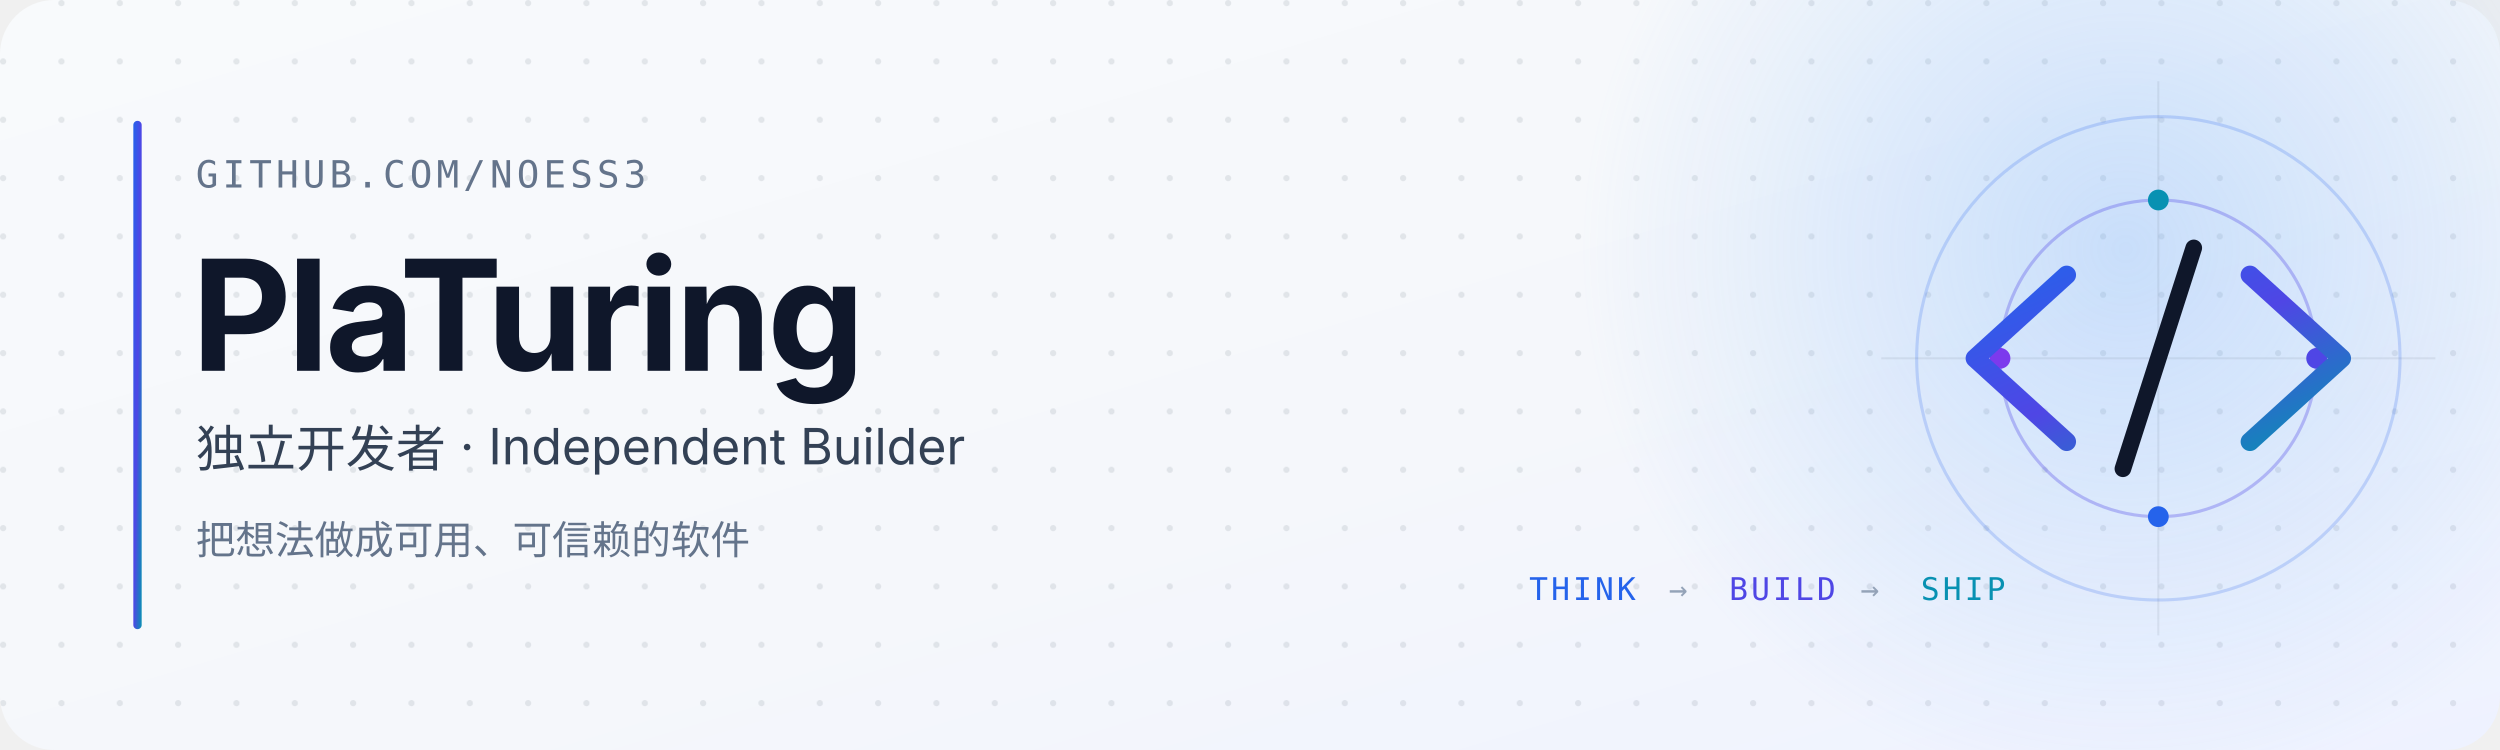
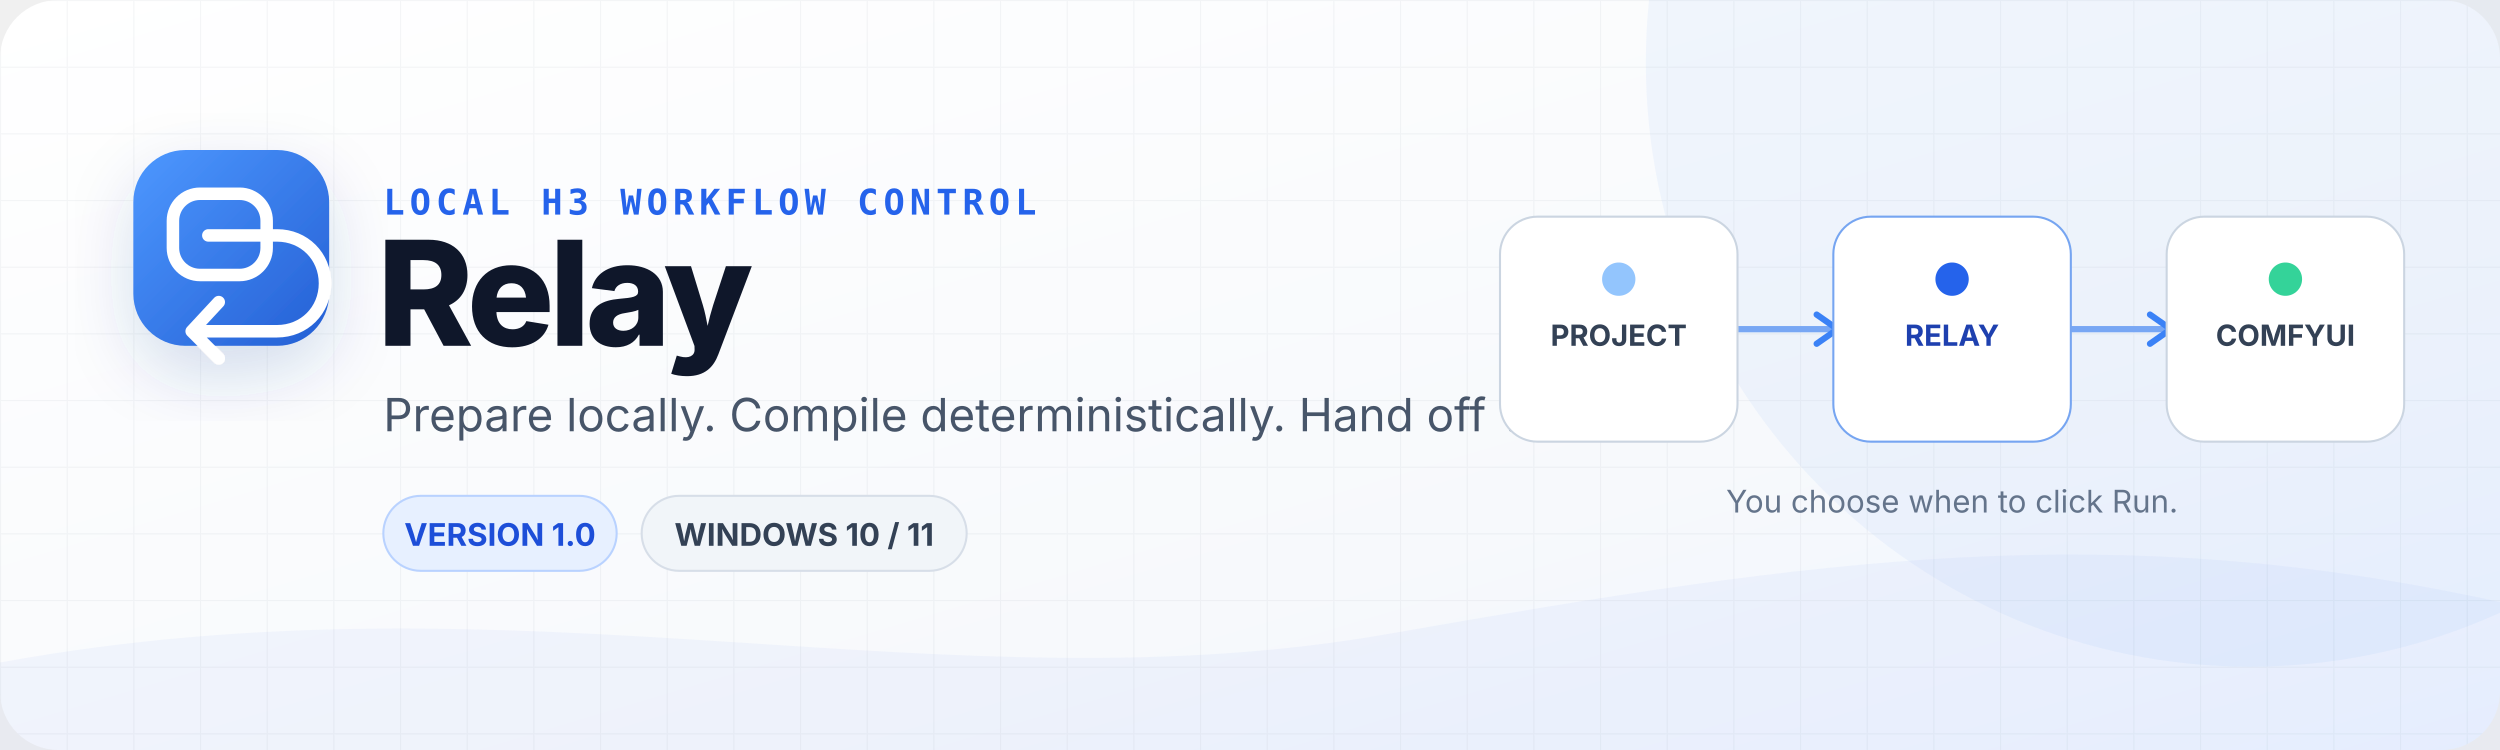
<svg xmlns="http://www.w3.org/2000/svg" width="1200" height="360" viewBox="0 0 1200 360" role="img" aria-labelledby="title desc">
  <defs>
    <linearGradient id="bg" x1="0" y1="0" x2="1" y2="1">
-       <stop offset="0" stop-color="#F8FAFC" />
-       <stop offset="0.58" stop-color="#F5F7FB" />
-       <stop offset="1" stop-color="#EEF2FF" />
+       <stop stop-color="#fff" />
+       <stop offset=".65" stop-color="#f7f9fc" />
+       <stop offset="1" stop-color="#edf4ff" />
    </linearGradient>
-     <linearGradient id="accent" x1="0" y1="0" x2="1" y2="1">
-       <stop offset="0" stop-color="#2563EB" />
-       <stop offset="0.5" stop-color="#4F46E5" />
-       <stop offset="1" stop-color="#0891B2" />
+     <linearGradient id="brand" x1="0" y1="0" x2="1" y2="1">
+       <stop stop-color="#4d98ff" />
+       <stop offset="1" stop-color="#245fd4" />
    </linearGradient>
-     <radialGradient id="glow" cx="50%" cy="50%" r="50%">
-       <stop offset="0" stop-color="#60A5FA" stop-opacity="0.30" />
-       <stop offset="1" stop-color="#60A5FA" stop-opacity="0" />
-     </radialGradient>
-     <pattern id="dots" width="28" height="28" patternUnits="userSpaceOnUse">
-       <circle cx="1.5" cy="1.5" r="1.5" fill="#475569" fill-opacity="0.12" />
+     <pattern id="grid" width="32" height="32" patternUnits="userSpaceOnUse">
+       <path d="M32 0H0V32" fill="none" stroke="#64748b" stroke-opacity=".07" />
    </pattern>
+     <filter id="shadow" x="-30%" y="-30%" width="160%" height="160%">
+       <feDropShadow dx="0" dy="12" stdDeviation="16" flood-color="#1e3a8a" flood-opacity=".16" />
+     </filter>
  </defs>
-   <rect width="1200" height="360" rx="26" fill="url(#bg)" />
-   <rect width="1200" height="360" rx="26" fill="url(#dots)" />
-   <circle cx="1020" cy="120" r="260" fill="url(#glow)" />
-   <circle cx="1036" cy="172" r="116" fill="none" stroke="#2563EB" stroke-opacity="0.20" stroke-width="1.5" />
-   <circle cx="1036" cy="172" r="76" fill="none" stroke="#4F46E5" stroke-opacity="0.32" stroke-width="1.5" />
-   <path d="M903 172h266M1036 39v266" stroke="#475569" stroke-opacity="0.10" />
-   <circle cx="1036" cy="96" r="5" fill="#0891B2" />
-   <circle cx="1112" cy="172" r="5" fill="#4F46E5" />
-   <circle cx="1036" cy="248" r="5" fill="#2563EB" />
-   <circle cx="960" cy="172" r="5" fill="#7C3AED" />
-   <path d="M992 132l-44 40 44 40M1080 132l44 40-44 40" fill="none" stroke="url(#accent)" stroke-width="9" stroke-linecap="round" stroke-linejoin="round" />
-   <path d="M1053 119l-34 106" stroke="#0F172A" stroke-width="8" stroke-linecap="round" />
-   <rect x="64" y="58" width="4" height="244" rx="2" fill="url(#accent)" />
-   <text x="94" y="90" fill="#64748B" font-family="ui-monospace, SFMono-Regular, Consolas, monospace" font-size="18" letter-spacing="2">GITHUB.COM/NOESS3</text>
-   <text x="92" y="178" fill="#0F172A" font-family="Inter, ui-sans-serif, system-ui, -apple-system, Segoe UI, sans-serif" font-size="74" font-weight="750" letter-spacing="-2">PlaTuring</text>
-   <text x="94" y="224" fill="#334155" font-family="Inter, ui-sans-serif, system-ui, -apple-system, Segoe UI, sans-serif" font-size="24">独立开发者 · Independent Builder</text>
-   <text x="94" y="266" fill="#64748B" font-family="Inter, ui-sans-serif, system-ui, -apple-system, Segoe UI, sans-serif" font-size="19">把想法做成可用、可信赖的软件</text>
-   <g transform="translate(734 288)" font-family="ui-monospace, SFMono-Regular, Consolas, monospace" font-size="15" letter-spacing="1.5">
-     <text x="0" y="0" fill="#2563EB">THINK</text>
-     <text x="67" y="0" fill="#94A3B8">→</text>
-     <text x="96" y="0" fill="#4F46E5">BUILD</text>
-     <text x="159" y="0" fill="#94A3B8">→</text>
-     <text x="188" y="0" fill="#0891B2">SHIP</text>
+   <rect width="1200" height="360" rx="28" fill="url(#bg)" />
+   <rect width="1200" height="360" rx="28" fill="url(#grid)" />
+   <circle cx="1080" cy="30" r="290" fill="#3b82f6" fill-opacity=".055" />
+   <path d="M0 318c252-46 454 24 668-14 205-36 345-56 532-15v71H0Z" fill="#2563eb" fill-opacity=".04" />
+   <g filter="url(#shadow)">
+     <rect x="64" y="72" width="94" height="94" rx="25" fill="url(#brand)" />
+     <rect x="83" y="93" width="45" height="39" rx="13" fill="none" stroke="#fff" stroke-width="6" />
+     <path d="M100 113h33c13 0 23 10 23 23s-10 23-23 23H99M105 145l-13 14 13 13" fill="none" stroke="#fff" stroke-width="6" stroke-linecap="round" stroke-linejoin="round" />
+   </g>
+   <text x="184" y="103" fill="#2563eb" font-family="ui-monospace,Consolas,monospace" font-size="17" font-weight="700" letter-spacing="2.4">LOCAL H3 WORKFLOW CONTROL</text>
+   <text x="181" y="166" fill="#0f172a" font-family="Inter,Segoe UI,sans-serif" font-size="70" font-weight="760" letter-spacing="-2.5">Relay</text>
+   <text x="184" y="207" fill="#475569" font-family="Inter,Segoe UI,sans-serif" font-size="22">Prepare locally. Compile deterministically. Hand off visibly.</text>
+   <rect x="184" y="238" width="112" height="36" rx="18" fill="#e7f0ff" stroke="#b9d2ff" />
+   <text x="240" y="262" text-anchor="middle" fill="#1d4ed8" font-family="Inter,Segoe UI,sans-serif" font-size="15" font-weight="700">VERSION 1.0</text>
+   <rect x="308" y="238" width="156" height="36" rx="18" fill="#f1f5f9" stroke="#d7dee8" />
+   <text x="386" y="262" text-anchor="middle" fill="#334155" font-family="Inter,Segoe UI,sans-serif" font-size="15" font-weight="650">WINDOWS 10 / 11</text>
+   <g transform="translate(720 104)" font-family="Inter,Segoe UI,sans-serif">
+     <path d="M114 54h46m114 0h46" stroke="#78a7f4" stroke-width="3" />
+     <path d="m152 47 10 7-10 7m160-14 10 7-10 7" fill="none" stroke="#3b82f6" stroke-width="3" stroke-linecap="round" stroke-linejoin="round" />
+     <g fill="#fff" stroke="#cbd5e1">
+       <rect width="114" height="108" rx="18" />
+       <rect x="160" width="114" height="108" rx="18" stroke="#76a5f1" />
+       <rect x="320" width="114" height="108" rx="18" />
+     </g>
+     <g text-anchor="middle" font-size="14" font-weight="700">
+       <text x="57" y="62" fill="#334155">PROJECT</text>
+       <text x="217" y="62" fill="#1e40af">RELAY</text>
+       <text x="377" y="62" fill="#334155">COMFYUI</text>
+     </g>
+     <circle cx="57" cy="30" r="8" fill="#93c5fd" />
+     <circle cx="217" cy="30" r="8" fill="#2563eb" />
+     <circle cx="377" cy="30" r="8" fill="#34d399" />
+     <text x="217" y="142" text-anchor="middle" fill="#64748b" font-size="15">You choose when to click Run.</text>
  </g>
</svg>
